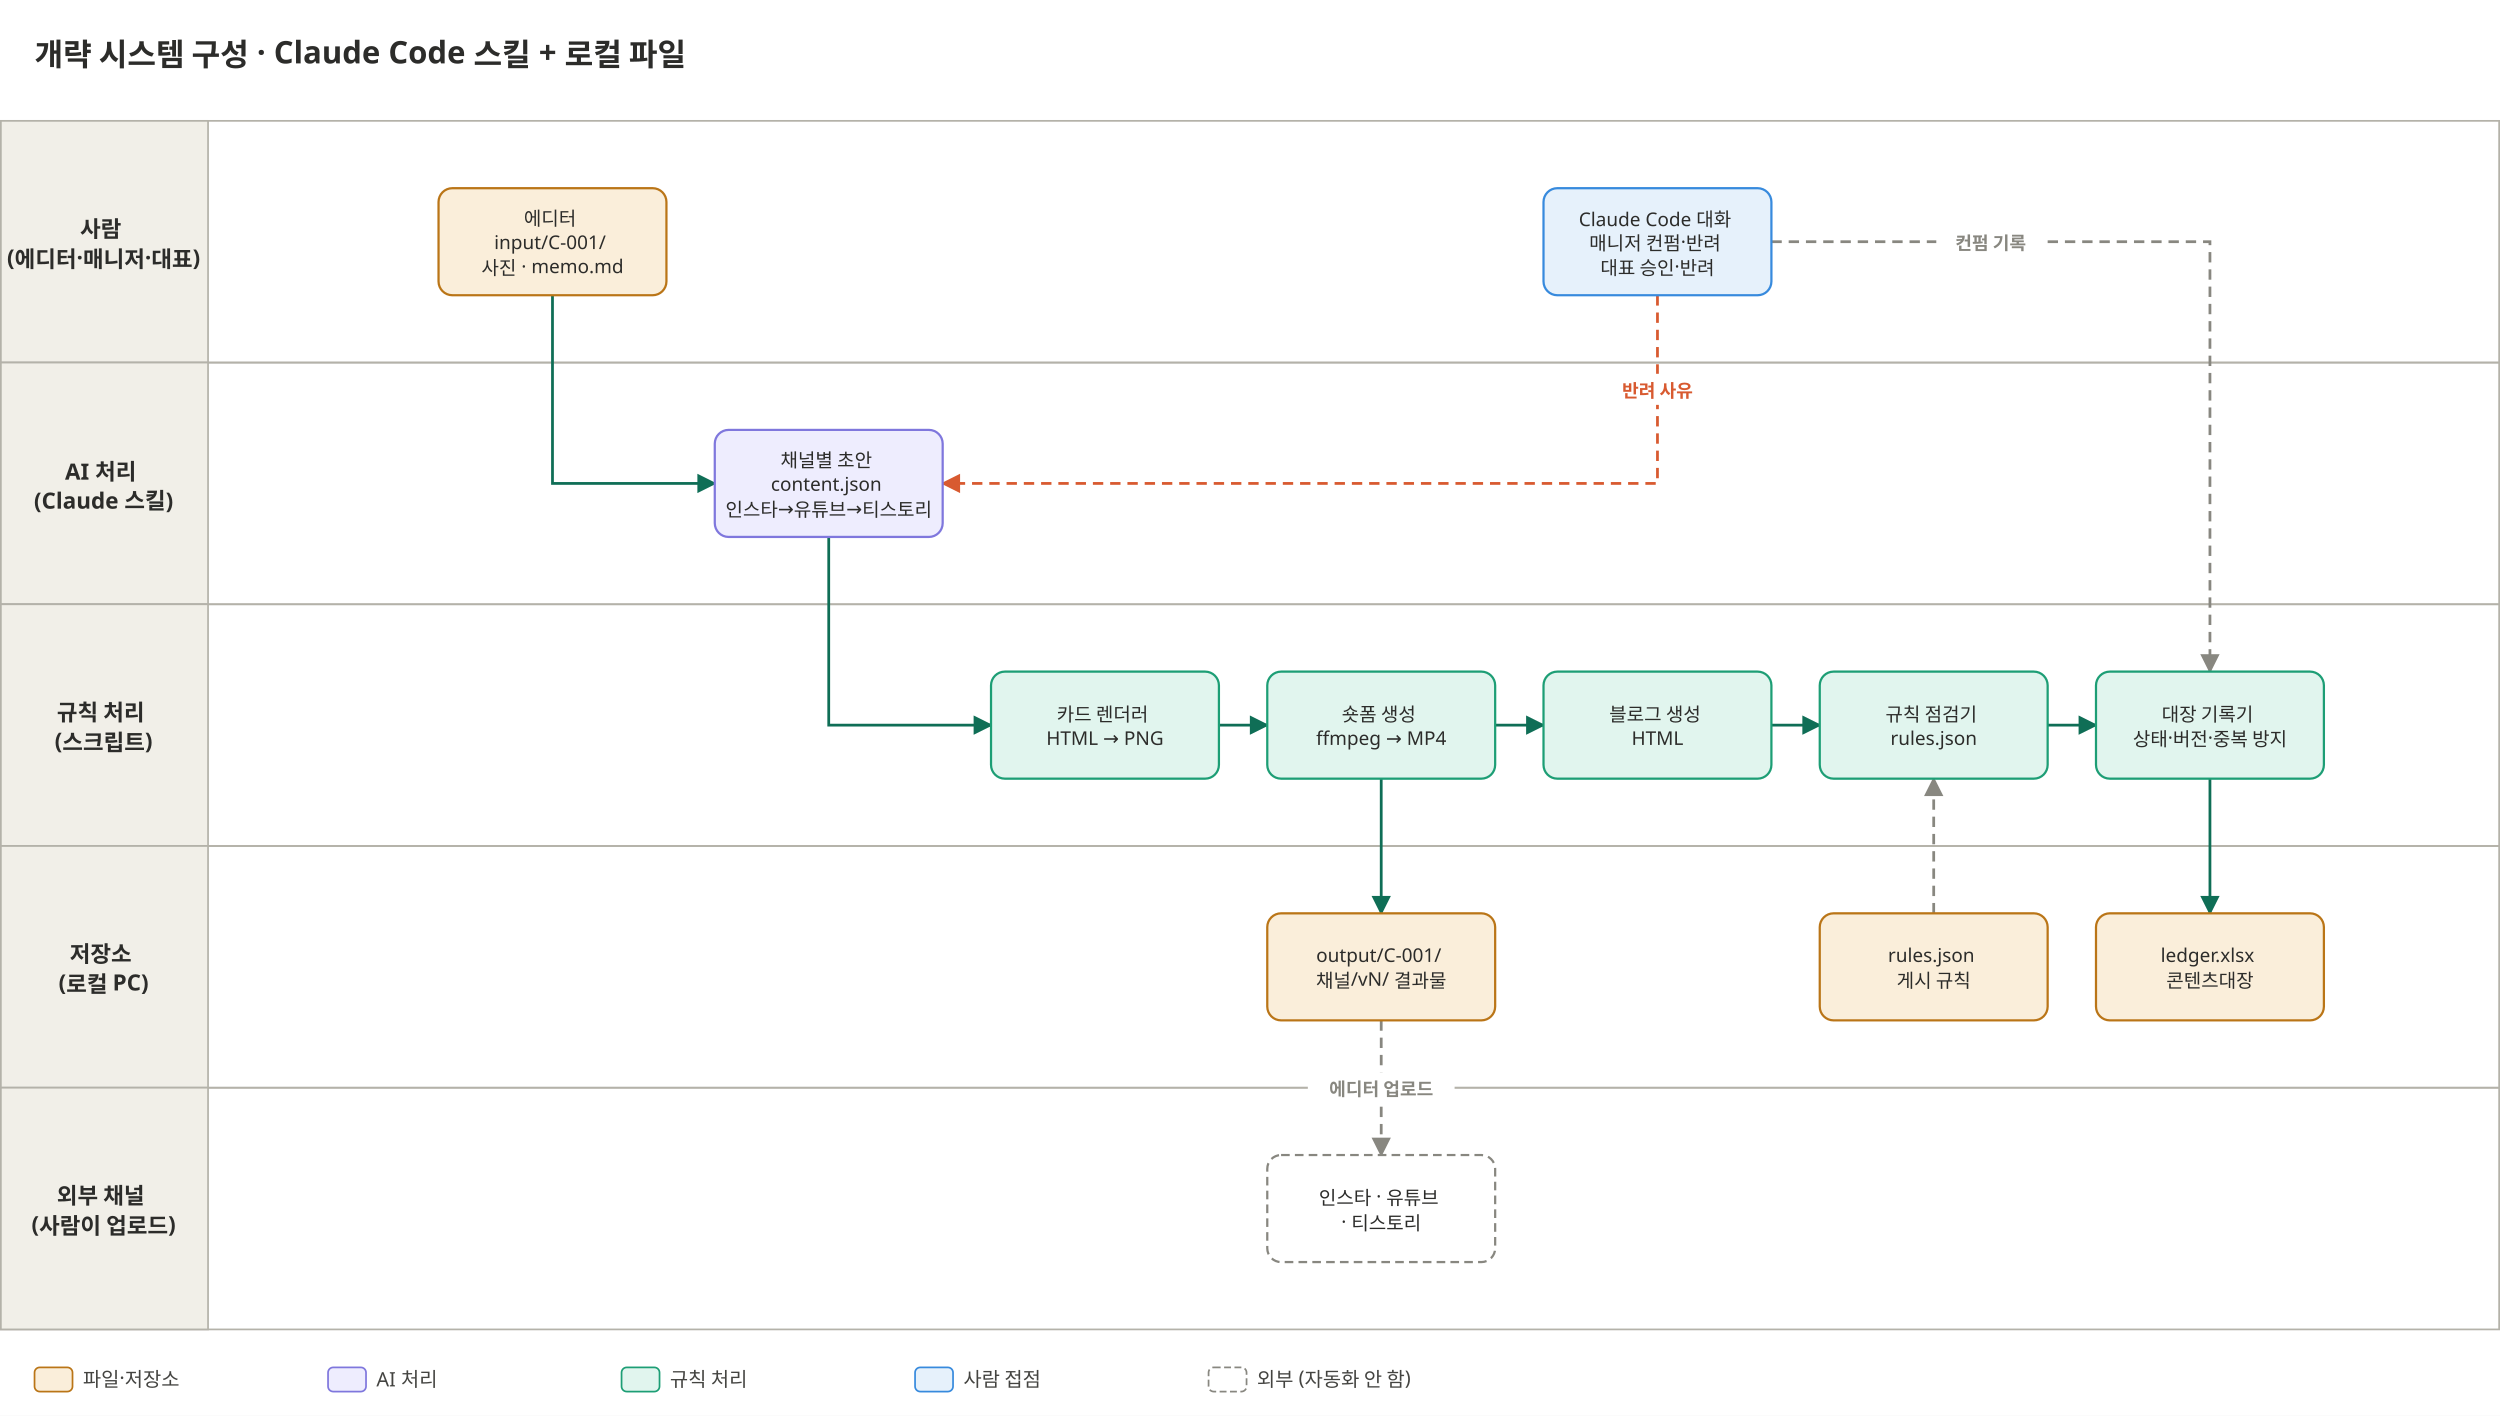
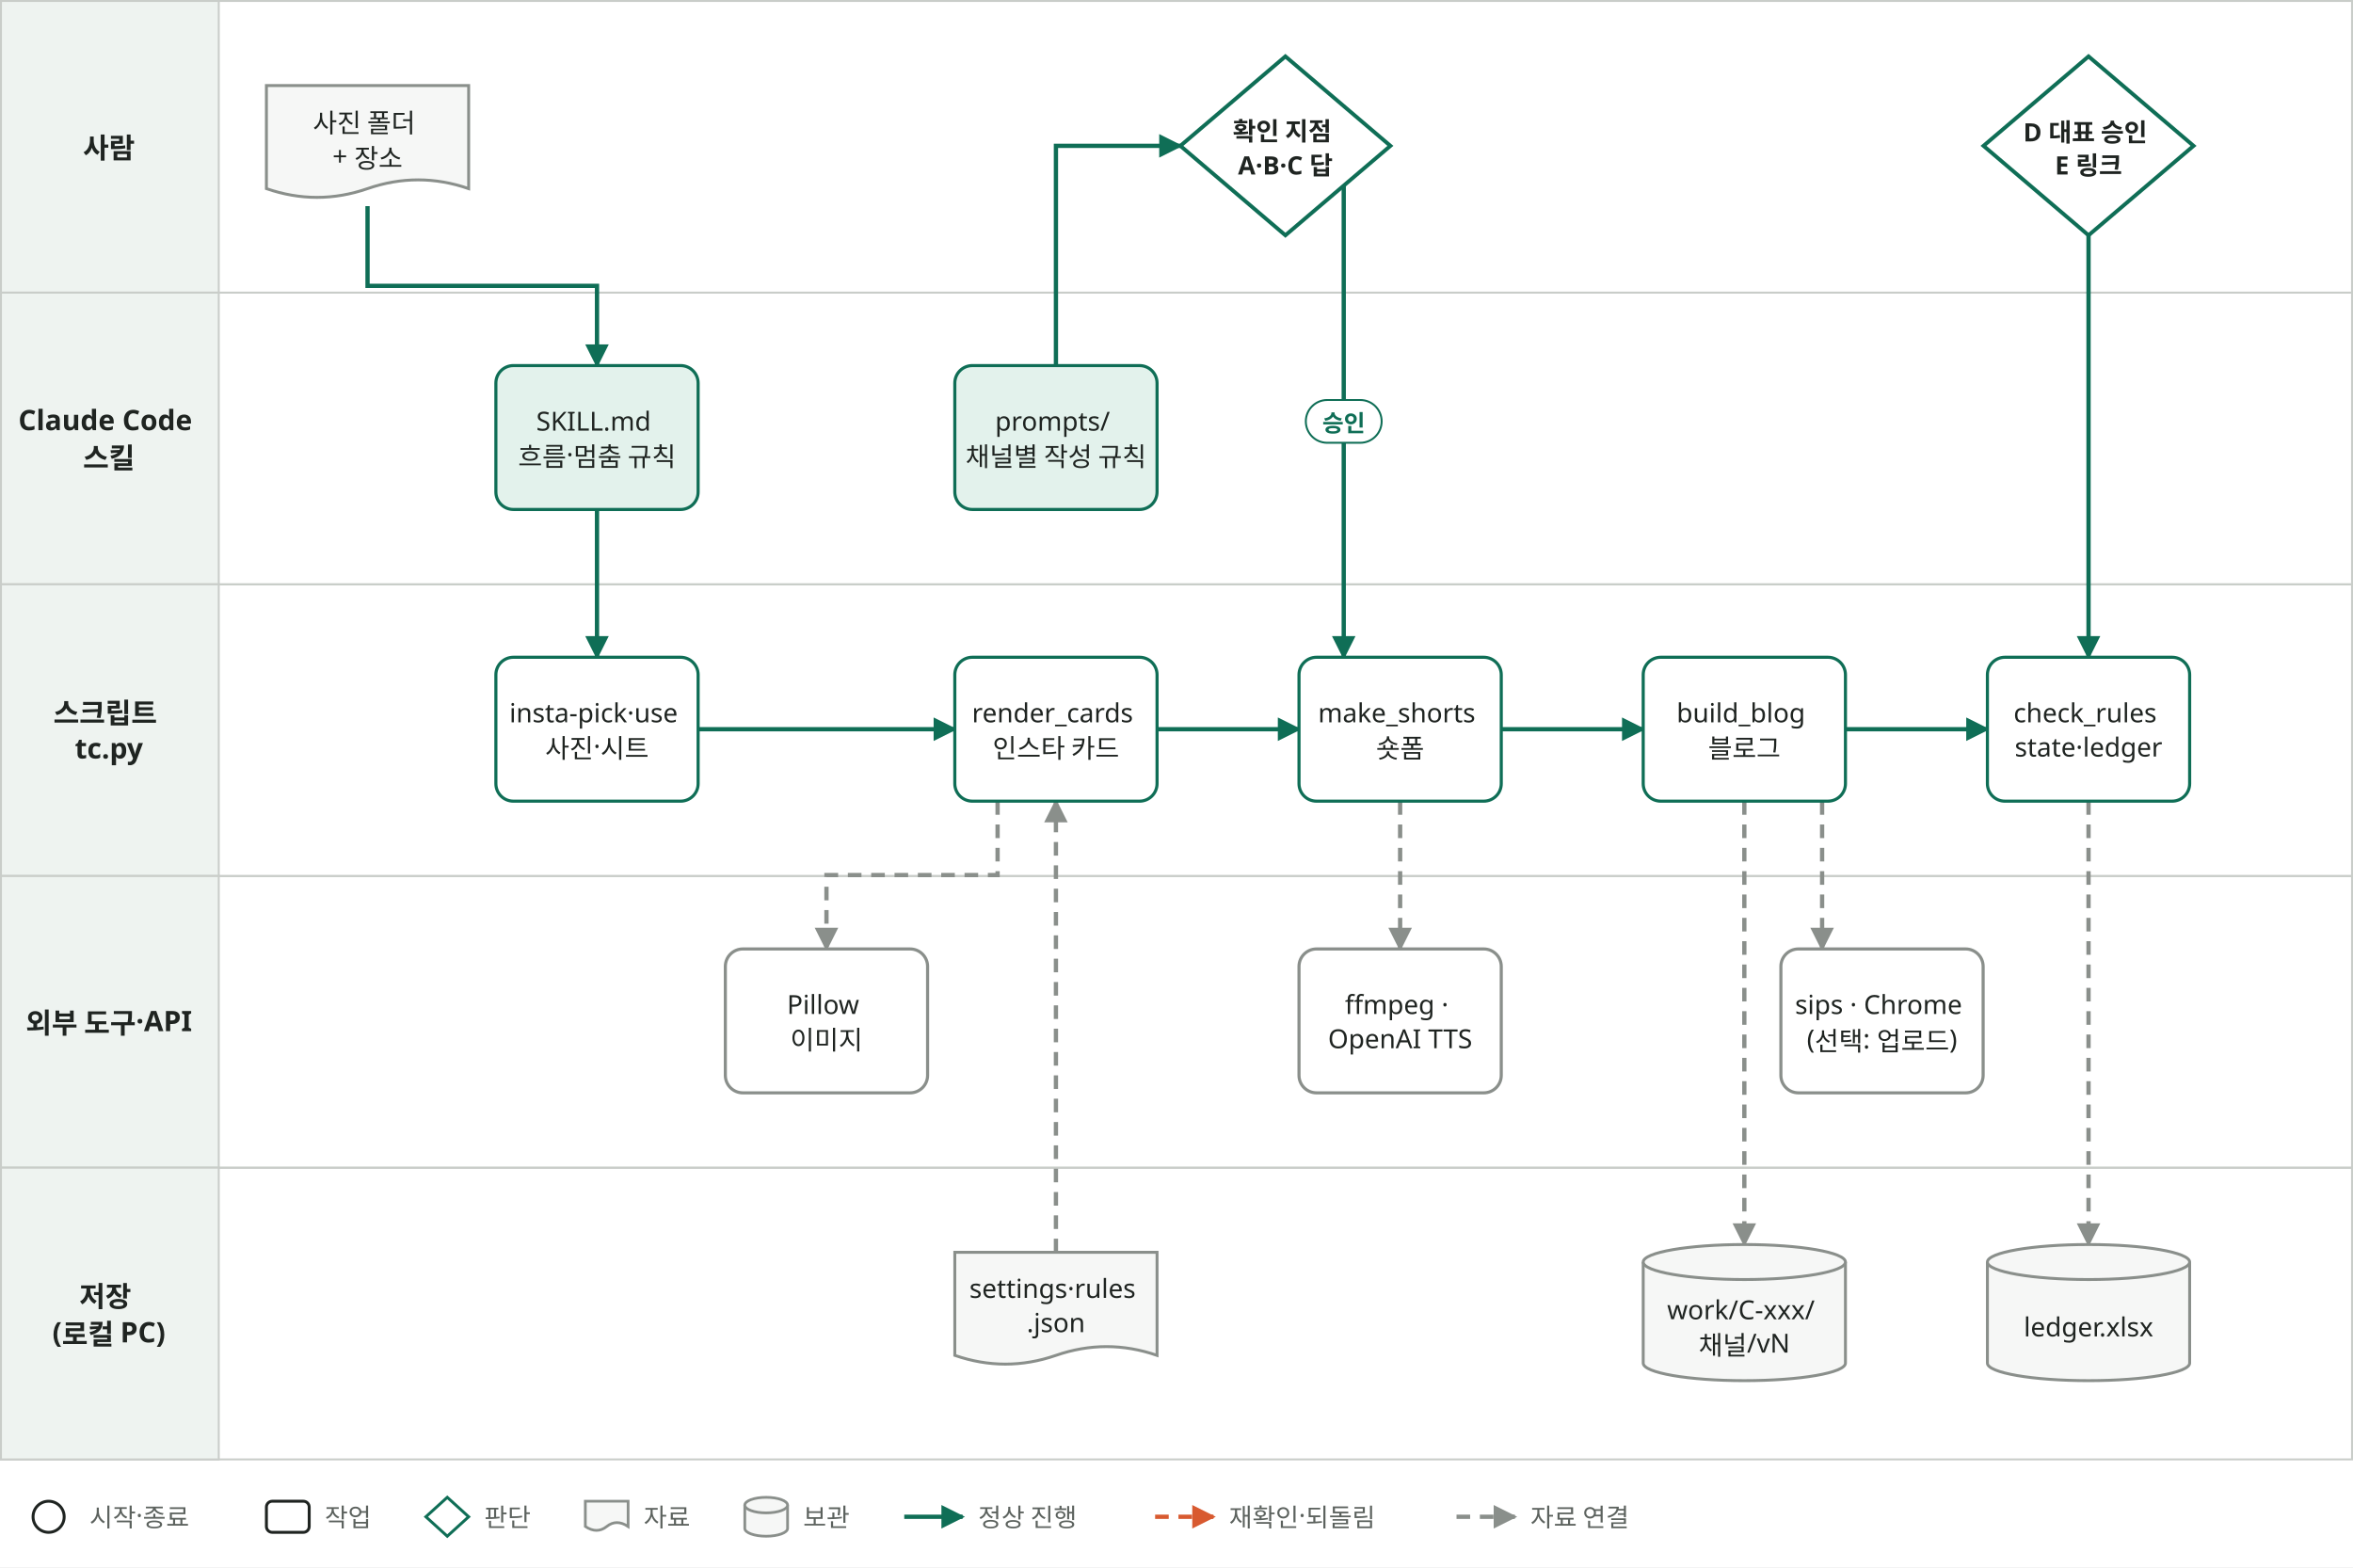
- <svg xmlns="http://www.w3.org/2000/svg" width="1448" height="820" viewBox="0 0 1448 820" font-family="Apple SD Gothic Neo, Pretendard, sans-serif">
+ <svg xmlns="http://www.w3.org/2000/svg" width="1210" height="806" viewBox="0 0 1210 806" font-family="Pretendard, Apple SD Gothic Neo, sans-serif">
  <defs>
-     <marker id="m0F6E56" viewBox="0 0 10 10" refX="9" refY="5" markerWidth="7" markerHeight="7" orient="auto">
+     <marker id="mnormal" viewBox="0 0 10 10" refX="9" refY="5" markerWidth="5.5" markerHeight="5.5" orient="auto">
      <path d="M0 0L10 5L0 10z" fill="#0F6E56" />
    </marker>
-     <marker id="mD85A30" viewBox="0 0 10 10" refX="9" refY="5" markerWidth="7" markerHeight="7" orient="auto">
+     <marker id="mloop" viewBox="0 0 10 10" refX="9" refY="5" markerWidth="5.5" markerHeight="5.5" orient="auto">
      <path d="M0 0L10 5L0 10z" fill="#D85A30" />
    </marker>
-     <marker id="m888780" viewBox="0 0 10 10" refX="9" refY="5" markerWidth="7" markerHeight="7" orient="auto">
-       <path d="M0 0L10 5L0 10z" fill="#888780" />
-     </marker>
-     <marker id="m1D9E75" viewBox="0 0 10 10" refX="9" refY="5" markerWidth="7" markerHeight="7" orient="auto">
-       <path d="M0 0L10 5L0 10z" fill="#1D9E75" />
+     <marker id="mdata" viewBox="0 0 10 10" refX="9" refY="5" markerWidth="5.5" markerHeight="5.5" orient="auto">
+       <path d="M0 0L10 5L0 10z" fill="#8A8F8B" />
    </marker>
  </defs>
-   <rect width="1448" height="820" fill="#FFFFFF" />
-   <text x="20" y="38" font-size="18" font-weight="700" fill="#2C2C2A">개략 시스템 구성 · Claude Code 스킬 + 로컬 파일</text>
-   <rect x="0.5" y="70" width="1447" height="140" fill="none" stroke="#B4B2A9" />
-   <rect x="0.5" y="70" width="120" height="140" fill="#F1EFE8" stroke="#B4B2A9" />
-   <text text-anchor="middle" dominant-baseline="central" font-size="13" fill="#2C2C2A" font-weight="700">
-     <tspan x="60.0" y="131.6">사람</tspan>
-     <tspan x="60.0" y="148.5">(에디터·매니저·대표)</tspan>
+   <rect width="1210" height="806" fill="#FFFFFF" />
+   <rect x="0.5" y="0.5" width="1209" height="150" fill="none" stroke="#C9CDC9" />
+   <rect x="0.5" y="0.5" width="112" height="150" fill="#EEF3F0" stroke="#C9CDC9" />
+   <text text-anchor="middle" dominant-baseline="central" font-size="14.5" fill="#1F2421" font-weight="700">
+     <tspan x="56.0" y="75.0">사람</tspan>
  </text>
-   <rect x="0.5" y="210" width="1447" height="140" fill="none" stroke="#B4B2A9" />
-   <rect x="0.5" y="210" width="120" height="140" fill="#F1EFE8" stroke="#B4B2A9" />
-   <text text-anchor="middle" dominant-baseline="central" font-size="13" fill="#2C2C2A" font-weight="700">
-     <tspan x="60.0" y="271.6">AI 처리</tspan>
-     <tspan x="60.0" y="288.4">(Claude 스킬)</tspan>
+   <rect x="0.5" y="150.5" width="1209" height="150" fill="none" stroke="#C9CDC9" />
+   <rect x="0.5" y="150.5" width="112" height="150" fill="#EEF3F0" stroke="#C9CDC9" />
+   <text text-anchor="middle" dominant-baseline="central" font-size="14.5" fill="#1F2421" font-weight="700">
+     <tspan x="56.0" y="215.6">Claude Code</tspan>
+     <tspan x="56.0" y="234.4">스킬</tspan>
  </text>
-   <rect x="0.5" y="350" width="1447" height="140" fill="none" stroke="#B4B2A9" />
-   <rect x="0.5" y="350" width="120" height="140" fill="#F1EFE8" stroke="#B4B2A9" />
-   <text text-anchor="middle" dominant-baseline="central" font-size="13" fill="#2C2C2A" font-weight="700">
-     <tspan x="60.0" y="411.6">규칙 처리</tspan>
-     <tspan x="60.0" y="428.4">(스크립트)</tspan>
+   <rect x="0.5" y="300.5" width="1209" height="150" fill="none" stroke="#C9CDC9" />
+   <rect x="0.5" y="300.5" width="112" height="150" fill="#EEF3F0" stroke="#C9CDC9" />
+   <text text-anchor="middle" dominant-baseline="central" font-size="14.5" fill="#1F2421" font-weight="700">
+     <tspan x="56.0" y="365.6">스크립트</tspan>
+     <tspan x="56.0" y="384.4">tc.py</tspan>
  </text>
-   <rect x="0.5" y="490" width="1447" height="140" fill="none" stroke="#B4B2A9" />
-   <rect x="0.5" y="490" width="120" height="140" fill="#F1EFE8" stroke="#B4B2A9" />
-   <text text-anchor="middle" dominant-baseline="central" font-size="13" fill="#2C2C2A" font-weight="700">
-     <tspan x="60.0" y="551.5">저장소</tspan>
-     <tspan x="60.0" y="568.4">(로컬 PC)</tspan>
+   <rect x="0.5" y="450.5" width="1209" height="150" fill="none" stroke="#C9CDC9" />
+   <rect x="0.5" y="450.5" width="112" height="150" fill="#EEF3F0" stroke="#C9CDC9" />
+   <text text-anchor="middle" dominant-baseline="central" font-size="14.5" fill="#1F2421" font-weight="700">
+     <tspan x="56.0" y="525.0">외부 도구·API</tspan>
  </text>
-   <rect x="0.5" y="630" width="1447" height="140" fill="none" stroke="#B4B2A9" />
-   <rect x="0.5" y="630" width="120" height="140" fill="#F1EFE8" stroke="#B4B2A9" />
-   <text text-anchor="middle" dominant-baseline="central" font-size="13" fill="#2C2C2A" font-weight="700">
-     <tspan x="60.0" y="691.5">외부 채널</tspan>
-     <tspan x="60.0" y="708.4">(사람이 업로드)</tspan>
+   <rect x="0.5" y="600.5" width="1209" height="150" fill="none" stroke="#C9CDC9" />
+   <rect x="0.5" y="600.5" width="112" height="150" fill="#EEF3F0" stroke="#C9CDC9" />
+   <text text-anchor="middle" dominant-baseline="central" font-size="14.5" fill="#1F2421" font-weight="700">
+     <tspan x="56.0" y="665.6">저장</tspan>
+     <tspan x="56.0" y="684.4">(로컬 PC)</tspan>
  </text>
-   <path d="M320.0 171.0 L320.0 280.0 L414.0 280.0" fill="none" stroke="#0F6E56" stroke-width="1.6" marker-end="url(#m0F6E56)" />
-   <path d="M480.0 311.0 L480.0 420.0 L574.0 420.0" fill="none" stroke="#0F6E56" stroke-width="1.6" marker-end="url(#m0F6E56)" />
-   <path d="M706.0 420.0 L734.0 420.0" fill="none" stroke="#0F6E56" stroke-width="1.6" marker-end="url(#m0F6E56)" />
-   <path d="M866.0 420.0 L894.0 420.0" fill="none" stroke="#0F6E56" stroke-width="1.6" marker-end="url(#m0F6E56)" />
-   <path d="M1026.0 420.0 L1054.0 420.0" fill="none" stroke="#0F6E56" stroke-width="1.6" marker-end="url(#m0F6E56)" />
-   <path d="M1186.0 420.0 L1214.0 420.0" fill="none" stroke="#0F6E56" stroke-width="1.6" marker-end="url(#m0F6E56)" />
-   <path d="M1120.0 529.0 L1120.0 451.0" fill="none" stroke="#888780" stroke-width="1.6" stroke-dasharray="6 4" marker-end="url(#m888780)" />
-   <path d="M800.0 451.0 L800.0 529.0" fill="none" stroke="#0F6E56" stroke-width="1.6" marker-end="url(#m0F6E56)" />
-   <path d="M1280.0 451.0 L1280.0 529.0" fill="none" stroke="#0F6E56" stroke-width="1.6" marker-end="url(#m0F6E56)" />
-   <path d="M800.0 591.0 L800.0 669.0" fill="none" stroke="#888780" stroke-width="1.6" stroke-dasharray="6 4" marker-end="url(#m888780)" />
-   <rect x="757.5" y="621.0" width="85" height="18" rx="3" fill="#FFFFFF" />
-   <text text-anchor="middle" dominant-baseline="central" font-size="10.5" fill="#888780" font-weight="700">
-     <tspan x="800.0" y="630.0">에디터 업로드</tspan>
+   <path d="M189.0 106.0 L189.0 147.0 L307.0 147.0 L307.0 188.0" fill="none" stroke="#0F6E56" stroke-width="2.2" marker-end="url(#mnormal)" />
+   <path d="M307.0 262.0 L307.0 338.0" fill="none" stroke="#0F6E56" stroke-width="2.2" marker-end="url(#mnormal)" />
+   <path d="M359.0 375.0 L491.0 375.0" fill="none" stroke="#0F6E56" stroke-width="2.2" marker-end="url(#mnormal)" />
+   <path d="M595.0 375.0 L668.0 375.0" fill="none" stroke="#0F6E56" stroke-width="2.2" marker-end="url(#mnormal)" />
+   <path d="M772.0 375.0 L845.0 375.0" fill="none" stroke="#0F6E56" stroke-width="2.2" marker-end="url(#mnormal)" />
+   <path d="M949.0 375.0 L1022.0 375.0" fill="none" stroke="#0F6E56" stroke-width="2.2" marker-end="url(#mnormal)" />
+   <path d="M543.0 188.0 L543.0 75.0 L607.0 75.0" fill="none" stroke="#0F6E56" stroke-width="2.2" marker-end="url(#mnormal)" />
+   <path d="M691.0 95.4 L691.0 338.0" fill="none" stroke="#0F6E56" stroke-width="2.2" marker-end="url(#mnormal)" />
+   <path d="M1074.0 121.0 L1074.0 338.0" fill="none" stroke="#0F6E56" stroke-width="2.2" marker-end="url(#mnormal)" />
+   <path d="M513.0 412.0 L513.0 450.0 L425.0 450.0 L425.0 488.0" fill="none" stroke="#8A8F8B" stroke-width="2.2" stroke-dasharray="7 5" marker-end="url(#mdata)" />
+   <path d="M720.0 412.0 L720.0 488.0" fill="none" stroke="#8A8F8B" stroke-width="2.2" stroke-dasharray="7 5" marker-end="url(#mdata)" />
+   <path d="M937.0 412.0 L937.0 488.0" fill="none" stroke="#8A8F8B" stroke-width="2.2" stroke-dasharray="7 5" marker-end="url(#mdata)" />
+   <path d="M543.0 644.0 L543.0 412.0" fill="none" stroke="#8A8F8B" stroke-width="2.2" stroke-dasharray="7 5" marker-end="url(#mdata)" />
+   <path d="M897.0 412.0 L897.0 640.0" fill="none" stroke="#8A8F8B" stroke-width="2.2" stroke-dasharray="7 5" marker-end="url(#mdata)" />
+   <path d="M1074.0 412.0 L1074.0 640.0" fill="none" stroke="#8A8F8B" stroke-width="2.2" stroke-dasharray="7 5" marker-end="url(#mdata)" />
+   <path d="M137.0 44.0 H241.0 V97.0 Q215.0 88.0 189.0 97.0 T137.0 97.0 Z" fill="#F6F7F6" stroke="#8A8F8B" stroke-width="1.5" />
+   <text text-anchor="middle" dominant-baseline="central" font-size="13.5" fill="#1F2421">
+     <tspan x="189.0" y="62.2">사진 폴더</tspan>
+     <tspan x="189.0" y="79.8">+ 장소</tspan>
  </text>
-   <path d="M960.0 171.0 L960.0 280.0 L546.0 280.0" fill="none" stroke="#D85A30" stroke-width="1.6" stroke-dasharray="6 4" marker-end="url(#mD85A30)" />
-   <rect x="928.5" y="216.5" width="63" height="18" rx="3" fill="#FFFFFF" />
-   <text text-anchor="middle" dominant-baseline="central" font-size="10.5" fill="#D85A30" font-weight="700">
-     <tspan x="960.0" y="225.5">반려 사유</tspan>
+   <polygon points="661.0,29.0 715.0,75.0 661.0,121.0 607.0,75.0" fill="#FFFFFF" stroke="#0F6E56" stroke-width="2" />
+   <text text-anchor="middle" dominant-baseline="central" font-size="13" fill="#1F2421" font-weight="700">
+     <tspan x="661.0" y="66.5">확인 지점</tspan>
+     <tspan x="661.0" y="83.5">A·B·C 답</tspan>
  </text>
-   <path d="M1026.0 140.0 L1280.0 140.0 L1280.0 389.0" fill="none" stroke="#888780" stroke-width="1.6" stroke-dasharray="6 4" marker-end="url(#m888780)" />
-   <rect x="1121.5" y="131.0" width="63" height="18" rx="3" fill="#FFFFFF" />
-   <text text-anchor="middle" dominant-baseline="central" font-size="10.5" fill="#888780" font-weight="700">
-     <tspan x="1153.0" y="140.0">컨펌 기록</tspan>
+   <polygon points="1074.0,29.0 1128.0,75.0 1074.0,121.0 1020.0,75.0" fill="#FFFFFF" stroke="#0F6E56" stroke-width="2" />
+   <text text-anchor="middle" dominant-baseline="central" font-size="13" fill="#1F2421" font-weight="700">
+     <tspan x="1074.0" y="66.5">D 대표 승인</tspan>
+     <tspan x="1074.0" y="83.5">E 링크</tspan>
  </text>
-   <rect x="254.0" y="109.0" width="132" height="62" rx="8" fill="#FAEEDA" stroke="#BA7517" stroke-width="1.3" />
-   <text text-anchor="middle" dominant-baseline="central" font-size="11" fill="#2C2C2A">
-     <tspan x="320.0" y="125.7">에디터</tspan>
-     <tspan x="320.0" y="140.0">input/C-001/</tspan>
-     <tspan x="320.0" y="154.3">사진 · memo.md</tspan>
+   <rect x="255.0" y="188.0" width="104" height="74" rx="9" fill="#E3F2EC" stroke="#0F6E56" stroke-width="1.6" />
+   <text text-anchor="middle" dominant-baseline="central" font-size="13.5" fill="#1F2421">
+     <tspan x="307.0" y="216.2">SKILL.md</tspan>
+     <tspan x="307.0" y="233.8">흐름·멈춤 규칙</tspan>
  </text>
-   <rect x="894.0" y="109.0" width="132" height="62" rx="8" fill="#E6F1FB" stroke="#378ADD" stroke-width="1.3" />
-   <text text-anchor="middle" dominant-baseline="central" font-size="11" fill="#2C2C2A">
-     <tspan x="960.0" y="125.7">Claude Code 대화</tspan>
-     <tspan x="960.0" y="140.0">매니저 컨펌·반려</tspan>
-     <tspan x="960.0" y="154.3">대표 승인·반려</tspan>
+   <rect x="491.0" y="188.0" width="104" height="74" rx="9" fill="#E3F2EC" stroke="#0F6E56" stroke-width="1.6" />
+   <text text-anchor="middle" dominant-baseline="central" font-size="13.5" fill="#1F2421">
+     <tspan x="543.0" y="216.2">prompts/</tspan>
+     <tspan x="543.0" y="233.8">채널별 작성 규칙</tspan>
  </text>
-   <rect x="414.0" y="249.0" width="132" height="62" rx="8" fill="#EEEDFE" stroke="#7F77DD" stroke-width="1.3" />
-   <text text-anchor="middle" dominant-baseline="central" font-size="11" fill="#2C2C2A">
-     <tspan x="480.0" y="265.7">채널별 초안</tspan>
-     <tspan x="480.0" y="280.0">content.json</tspan>
-     <tspan x="480.0" y="294.3">인스타→유튜브→티스토리</tspan>
+   <rect x="255.0" y="338.0" width="104" height="74" rx="9" fill="#FFFFFF" stroke="#0F6E56" stroke-width="1.6" />
+   <text text-anchor="middle" dominant-baseline="central" font-size="13.5" fill="#1F2421">
+     <tspan x="307.0" y="366.2">insta-pick·use</tspan>
+     <tspan x="307.0" y="383.8">사진·시트</tspan>
  </text>
-   <rect x="574.0" y="389.0" width="132" height="62" rx="8" fill="#E1F5EE" stroke="#1D9E75" stroke-width="1.3" />
-   <text text-anchor="middle" dominant-baseline="central" font-size="11" fill="#2C2C2A">
-     <tspan x="640.0" y="412.9">카드 렌더러</tspan>
-     <tspan x="640.0" y="427.2">HTML → PNG</tspan>
+   <rect x="491.0" y="338.0" width="104" height="74" rx="9" fill="#FFFFFF" stroke="#0F6E56" stroke-width="1.6" />
+   <text text-anchor="middle" dominant-baseline="central" font-size="13.5" fill="#1F2421">
+     <tspan x="543.0" y="366.2">render_cards</tspan>
+     <tspan x="543.0" y="383.8">인스타 카드</tspan>
  </text>
-   <rect x="734.0" y="389.0" width="132" height="62" rx="8" fill="#E1F5EE" stroke="#1D9E75" stroke-width="1.3" />
-   <text text-anchor="middle" dominant-baseline="central" font-size="11" fill="#2C2C2A">
-     <tspan x="800.0" y="412.9">숏폼 생성</tspan>
-     <tspan x="800.0" y="427.2">ffmpeg → MP4</tspan>
+   <rect x="668.0" y="338.0" width="104" height="74" rx="9" fill="#FFFFFF" stroke="#0F6E56" stroke-width="1.6" />
+   <text text-anchor="middle" dominant-baseline="central" font-size="13.5" fill="#1F2421">
+     <tspan x="720.0" y="366.2">make_shorts</tspan>
+     <tspan x="720.0" y="383.8">숏폼</tspan>
  </text>
-   <rect x="894.0" y="389.0" width="132" height="62" rx="8" fill="#E1F5EE" stroke="#1D9E75" stroke-width="1.3" />
-   <text text-anchor="middle" dominant-baseline="central" font-size="11" fill="#2C2C2A">
-     <tspan x="960.0" y="412.9">블로그 생성</tspan>
-     <tspan x="960.0" y="427.2">HTML</tspan>
+   <rect x="845.0" y="338.0" width="104" height="74" rx="9" fill="#FFFFFF" stroke="#0F6E56" stroke-width="1.6" />
+   <text text-anchor="middle" dominant-baseline="central" font-size="13.5" fill="#1F2421">
+     <tspan x="897.0" y="366.2">build_blog</tspan>
+     <tspan x="897.0" y="383.8">블로그</tspan>
  </text>
-   <rect x="1054.0" y="389.0" width="132" height="62" rx="8" fill="#E1F5EE" stroke="#1D9E75" stroke-width="1.3" />
-   <text text-anchor="middle" dominant-baseline="central" font-size="11" fill="#2C2C2A">
-     <tspan x="1120.0" y="412.9">규칙 점검기</tspan>
-     <tspan x="1120.0" y="427.2">rules.json</tspan>
+   <rect x="1022.0" y="338.0" width="104" height="74" rx="9" fill="#FFFFFF" stroke="#0F6E56" stroke-width="1.6" />
+   <text text-anchor="middle" dominant-baseline="central" font-size="13.5" fill="#1F2421">
+     <tspan x="1074.0" y="366.2">check_rules</tspan>
+     <tspan x="1074.0" y="383.8">state·ledger</tspan>
  </text>
-   <rect x="1214.0" y="389.0" width="132" height="62" rx="8" fill="#E1F5EE" stroke="#1D9E75" stroke-width="1.3" />
-   <text text-anchor="middle" dominant-baseline="central" font-size="11" fill="#2C2C2A">
-     <tspan x="1280.0" y="412.9">대장 기록기</tspan>
-     <tspan x="1280.0" y="427.2">상태·버전·중복 방지</tspan>
+   <rect x="373.0" y="488.0" width="104" height="74" rx="9" fill="#FFFFFF" stroke="#8A8F8B" stroke-width="1.6" />
+   <text text-anchor="middle" dominant-baseline="central" font-size="13.5" fill="#1F2421">
+     <tspan x="425.0" y="516.2">Pillow</tspan>
+     <tspan x="425.0" y="533.8">이미지</tspan>
  </text>
-   <rect x="1054.0" y="529.0" width="132" height="62" rx="8" fill="#FAEEDA" stroke="#BA7517" stroke-width="1.3" />
-   <text text-anchor="middle" dominant-baseline="central" font-size="11" fill="#2C2C2A">
-     <tspan x="1120.0" y="552.9">rules.json</tspan>
-     <tspan x="1120.0" y="567.1">게시 규칙</tspan>
+   <rect x="668.0" y="488.0" width="104" height="74" rx="9" fill="#FFFFFF" stroke="#8A8F8B" stroke-width="1.6" />
+   <text text-anchor="middle" dominant-baseline="central" font-size="13.5" fill="#1F2421">
+     <tspan x="720.0" y="516.2">ffmpeg ·</tspan>
+     <tspan x="720.0" y="533.8">OpenAI TTS</tspan>
  </text>
-   <rect x="734.0" y="529.0" width="132" height="62" rx="8" fill="#FAEEDA" stroke="#BA7517" stroke-width="1.3" />
-   <text text-anchor="middle" dominant-baseline="central" font-size="11" fill="#2C2C2A">
-     <tspan x="800.0" y="552.9">output/C-001/</tspan>
-     <tspan x="800.0" y="567.1">채널/vN/ 결과물</tspan>
+   <rect x="915.8" y="488.0" width="104" height="74" rx="9" fill="#FFFFFF" stroke="#8A8F8B" stroke-width="1.6" />
+   <text text-anchor="middle" dominant-baseline="central" font-size="13.5" fill="#1F2421">
+     <tspan x="967.8" y="516.2">sips · Chrome</tspan>
+     <tspan x="967.8" y="533.8">(선택: 업로드)</tspan>
  </text>
-   <rect x="1214.0" y="529.0" width="132" height="62" rx="8" fill="#FAEEDA" stroke="#BA7517" stroke-width="1.3" />
-   <text text-anchor="middle" dominant-baseline="central" font-size="11" fill="#2C2C2A">
-     <tspan x="1280.0" y="552.9">ledger.xlsx</tspan>
-     <tspan x="1280.0" y="567.1">콘텐츠대장</tspan>
+   <path d="M491.0 644.0 H595.0 V697.0 Q569.0 688.0 543.0 697.0 T491.0 697.0 Z" fill="#F6F7F6" stroke="#8A8F8B" stroke-width="1.5" />
+   <text text-anchor="middle" dominant-baseline="central" font-size="13.5" fill="#1F2421">
+     <tspan x="543.0" y="662.2">settings·rules</tspan>
+     <tspan x="543.0" y="679.8">.json</tspan>
  </text>
-   <rect x="734.0" y="669.0" width="132" height="62" rx="8" fill="#FFFFFF" stroke="#888780" stroke-width="1.3" stroke-dasharray="5 3" />
-   <text text-anchor="middle" dominant-baseline="central" font-size="11" fill="#2C2C2A">
-     <tspan x="800.0" y="692.9">인스타 · 유튜브</tspan>
-     <tspan x="800.0" y="707.1">· 티스토리</tspan>
+   <path d="M845.0 649.0 V701.0 A52.0 9 0 0 0 949.0 701.0 V649.0" fill="#F6F7F6" stroke="#8A8F8B" stroke-width="1.5" />
+   <ellipse cx="897.0" cy="649.0" rx="52.0" ry="9" fill="#F6F7F6" stroke="#8A8F8B" stroke-width="1.5" />
+   <text text-anchor="middle" dominant-baseline="central" font-size="13.5" fill="#1F2421">
+     <tspan x="897.0" y="673.2">work/C-xxx/</tspan>
+     <tspan x="897.0" y="690.8">채널/vN</tspan>
  </text>
-   <rect x="20" y="792" width="22" height="14" rx="3" fill="#FAEEDA" stroke="#BA7517" />
-   <text x="48" y="803" font-size="11.5" fill="#444441">파일·저장소</text>
-   <rect x="190" y="792" width="22" height="14" rx="3" fill="#EEEDFE" stroke="#7F77DD" />
-   <text x="218" y="803" font-size="11.5" fill="#444441">AI 처리</text>
-   <rect x="360" y="792" width="22" height="14" rx="3" fill="#E1F5EE" stroke="#1D9E75" />
-   <text x="388" y="803" font-size="11.5" fill="#444441">규칙 처리</text>
-   <rect x="530" y="792" width="22" height="14" rx="3" fill="#E6F1FB" stroke="#378ADD" />
-   <text x="558" y="803" font-size="11.5" fill="#444441">사람 접점</text>
-   <rect x="700" y="792" width="22" height="14" rx="3" fill="#FFFFFF" stroke="#888780" stroke-dasharray="4 2" />
-   <text x="728" y="803" font-size="11.5" fill="#444441">외부 (자동화 안 함)</text>
+   <path d="M1022.0 649.0 V701.0 A52.0 9 0 0 0 1126.0 701.0 V649.0" fill="#F6F7F6" stroke="#8A8F8B" stroke-width="1.5" />
+   <ellipse cx="1074.0" cy="649.0" rx="52.0" ry="9" fill="#F6F7F6" stroke="#8A8F8B" stroke-width="1.5" />
+   <text text-anchor="middle" dominant-baseline="central" font-size="13.5" fill="#1F2421">
+     <tspan x="1074.0" y="682.0">ledger.xlsx</tspan>
+   </text>
+   <rect x="671.5" y="205.7" width="39.0" height="22" rx="11" fill="#FFFFFF" stroke="#0F6E56" stroke-width="1" />
+   <text text-anchor="middle" dominant-baseline="central" font-size="12" fill="#0F6E56" font-weight="700">
+     <tspan x="691.0" y="216.7">승인</tspan>
+   </text>
+   <circle cx="25" cy="780" r="8" fill="#fff" stroke="#1F2421" stroke-width="1.5" />
+   <text x="46" y="785" font-size="13" fill="#5C625E">시작·종료</text>
+   <rect x="137" y="772" width="22" height="16" rx="3" fill="#fff" stroke="#1F2421" stroke-width="1.5" />
+   <text x="167" y="785" font-size="13" fill="#5C625E">작업</text>
+   <polygon points="230,770 241,780 230,790 219,780" fill="#fff" stroke="#0F6E56" stroke-width="1.5" />
+   <text x="249" y="785" font-size="13" fill="#5C625E">판단</text>
+   <path d="M301 772 H323 V785 Q317 781 312 785 T301 785 Z" fill="#F6F7F6" stroke="#8A8F8B" stroke-width="1.4" />
+   <text x="331" y="785" font-size="13" fill="#5C625E">자료</text>
+   <path d="M383 774 V786 A11 4 0 0 0 405 786 V774" fill="#F6F7F6" stroke="#8A8F8B" stroke-width="1.4" />
+   <ellipse cx="394" cy="774" rx="11" ry="4" fill="#F6F7F6" stroke="#8A8F8B" stroke-width="1.4" />
+   <text x="413" y="785" font-size="13" fill="#5C625E">보관</text>
+   <path d="M465 780 H495" stroke="#0F6E56" stroke-width="2.2" marker-end="url(#mnormal)" />
+   <text x="503" y="785" font-size="13" fill="#5C625E">정상 진행</text>
+   <path d="M594 780 H624" stroke="#D85A30" stroke-width="2.2" stroke-dasharray="7 5" marker-end="url(#mloop)" />
+   <text x="632" y="785" font-size="13" fill="#5C625E">재확인·되돌림</text>
+   <path d="M749 780 H779" stroke="#8A8F8B" stroke-width="2.2" stroke-dasharray="7 5" marker-end="url(#mdata)" />
+   <text x="787" y="785" font-size="13" fill="#5C625E">자료 연결</text>
</svg>
